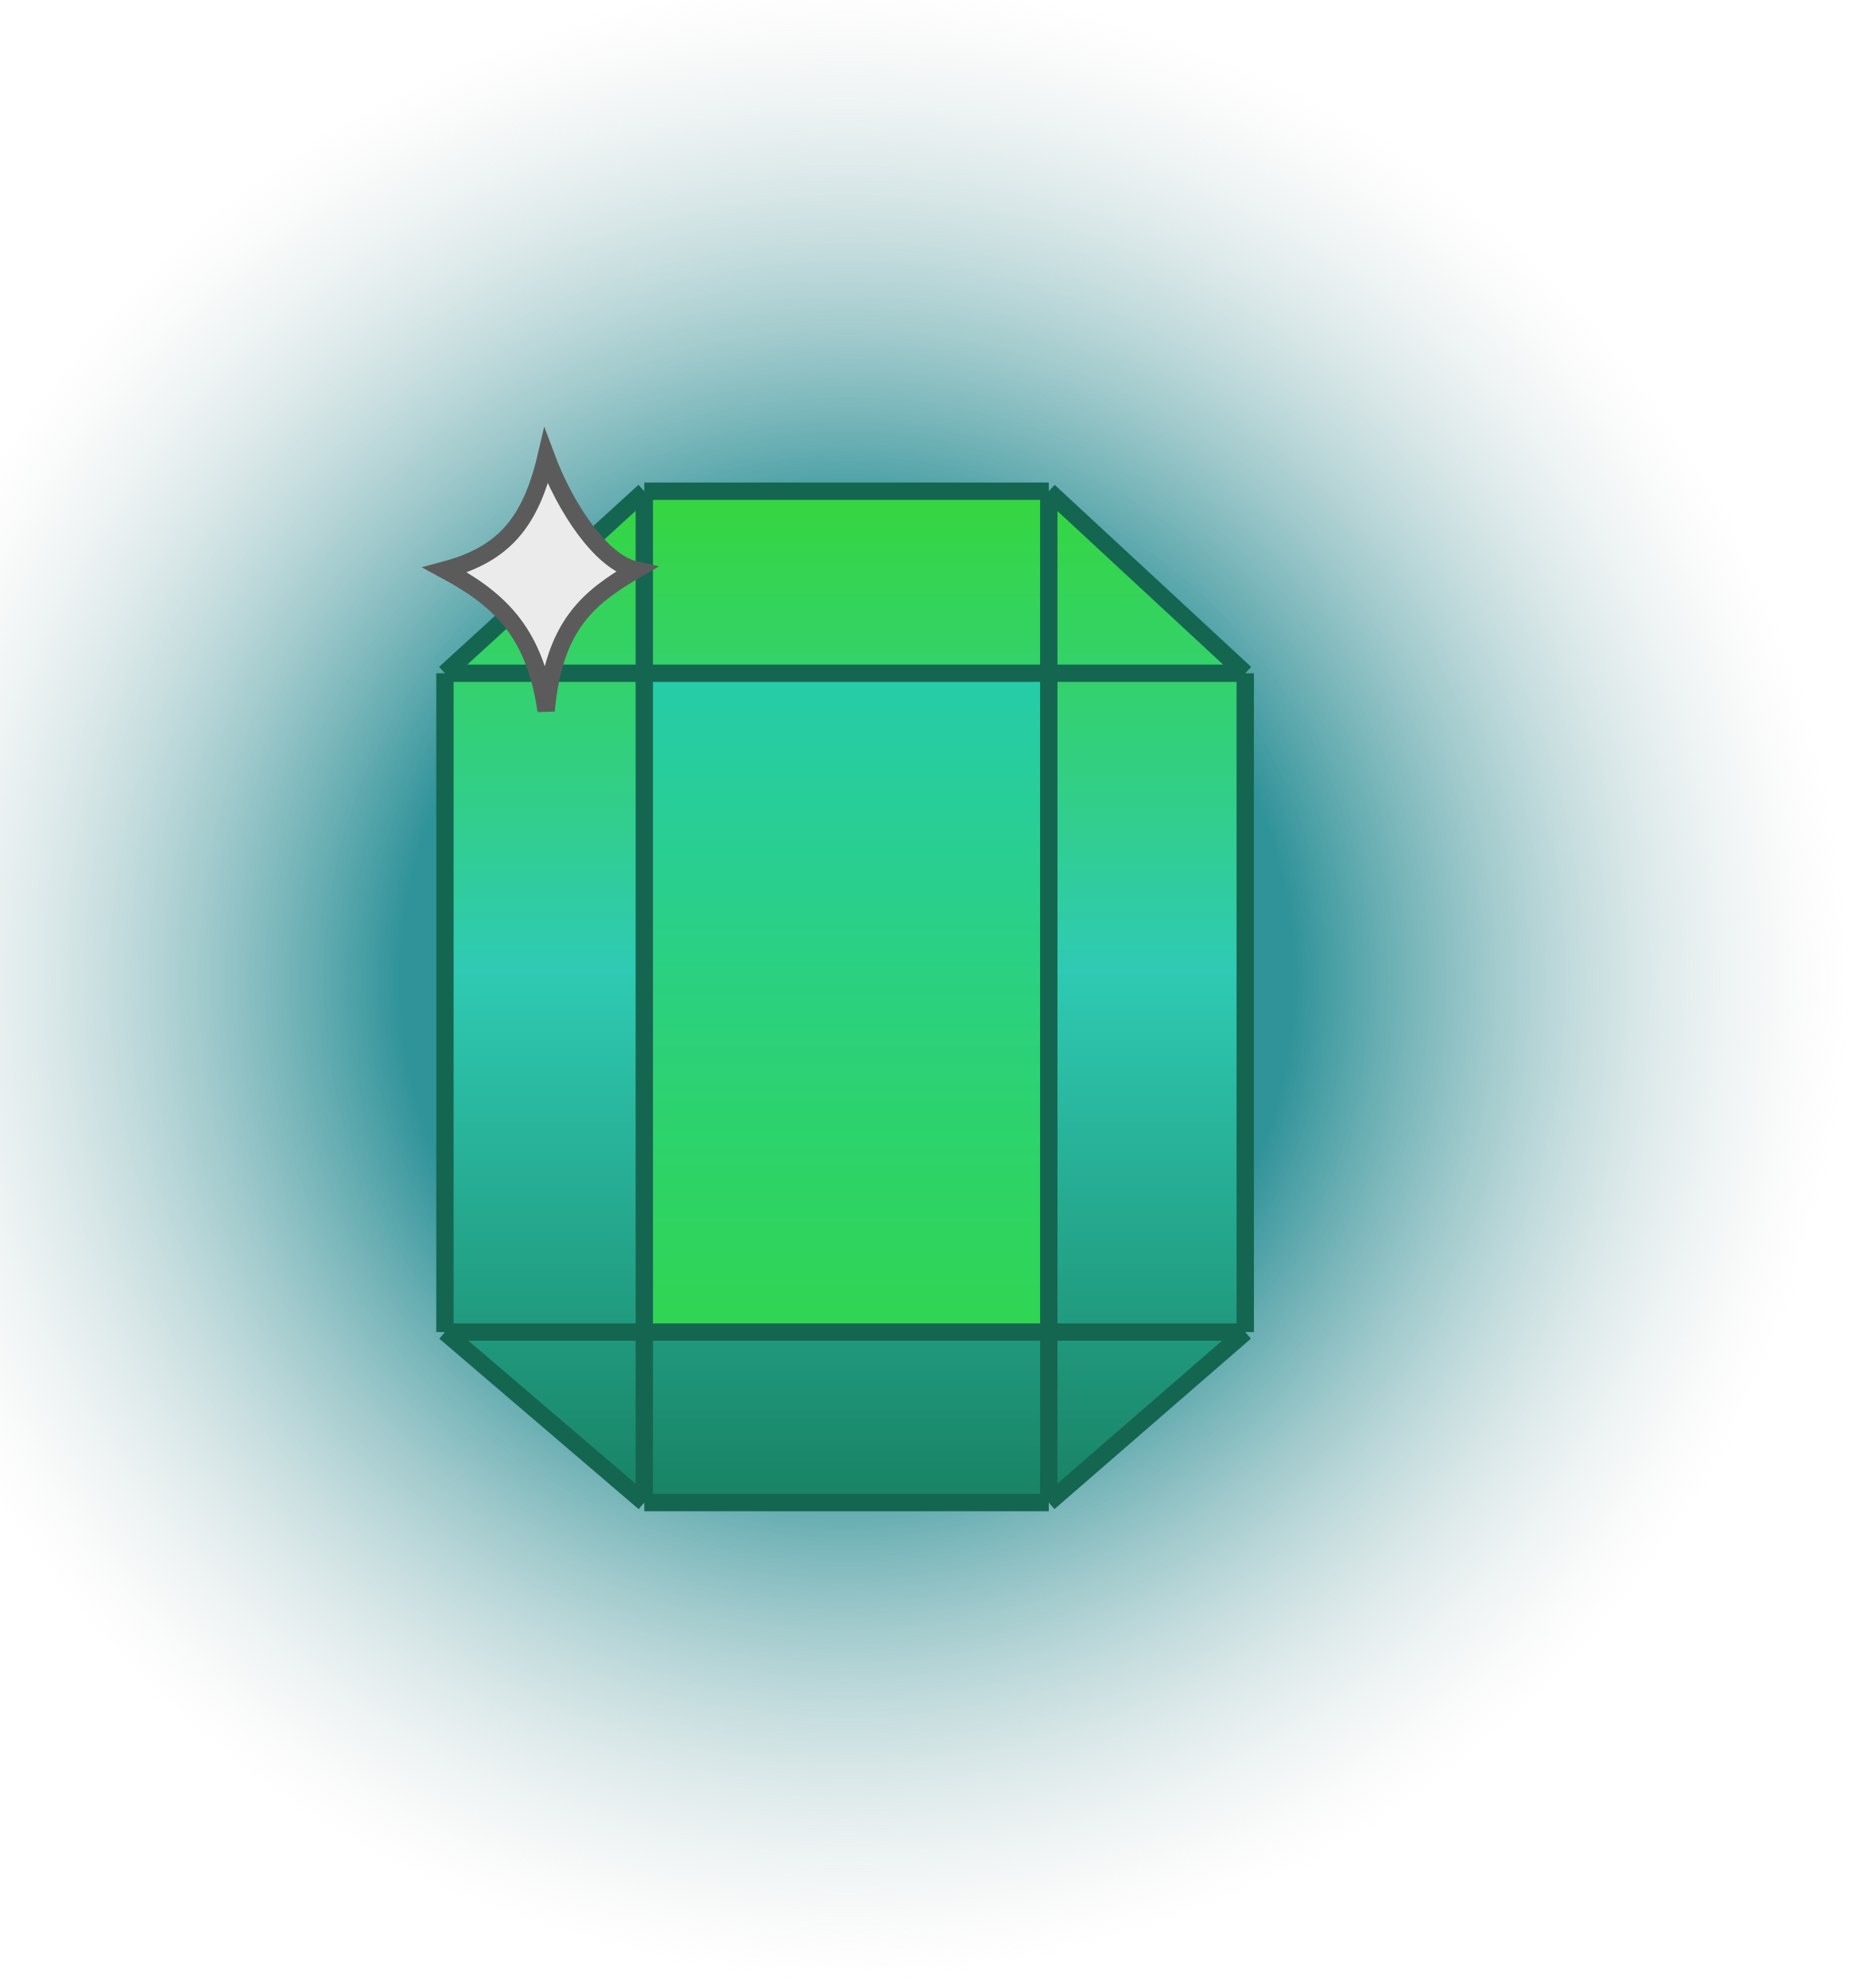
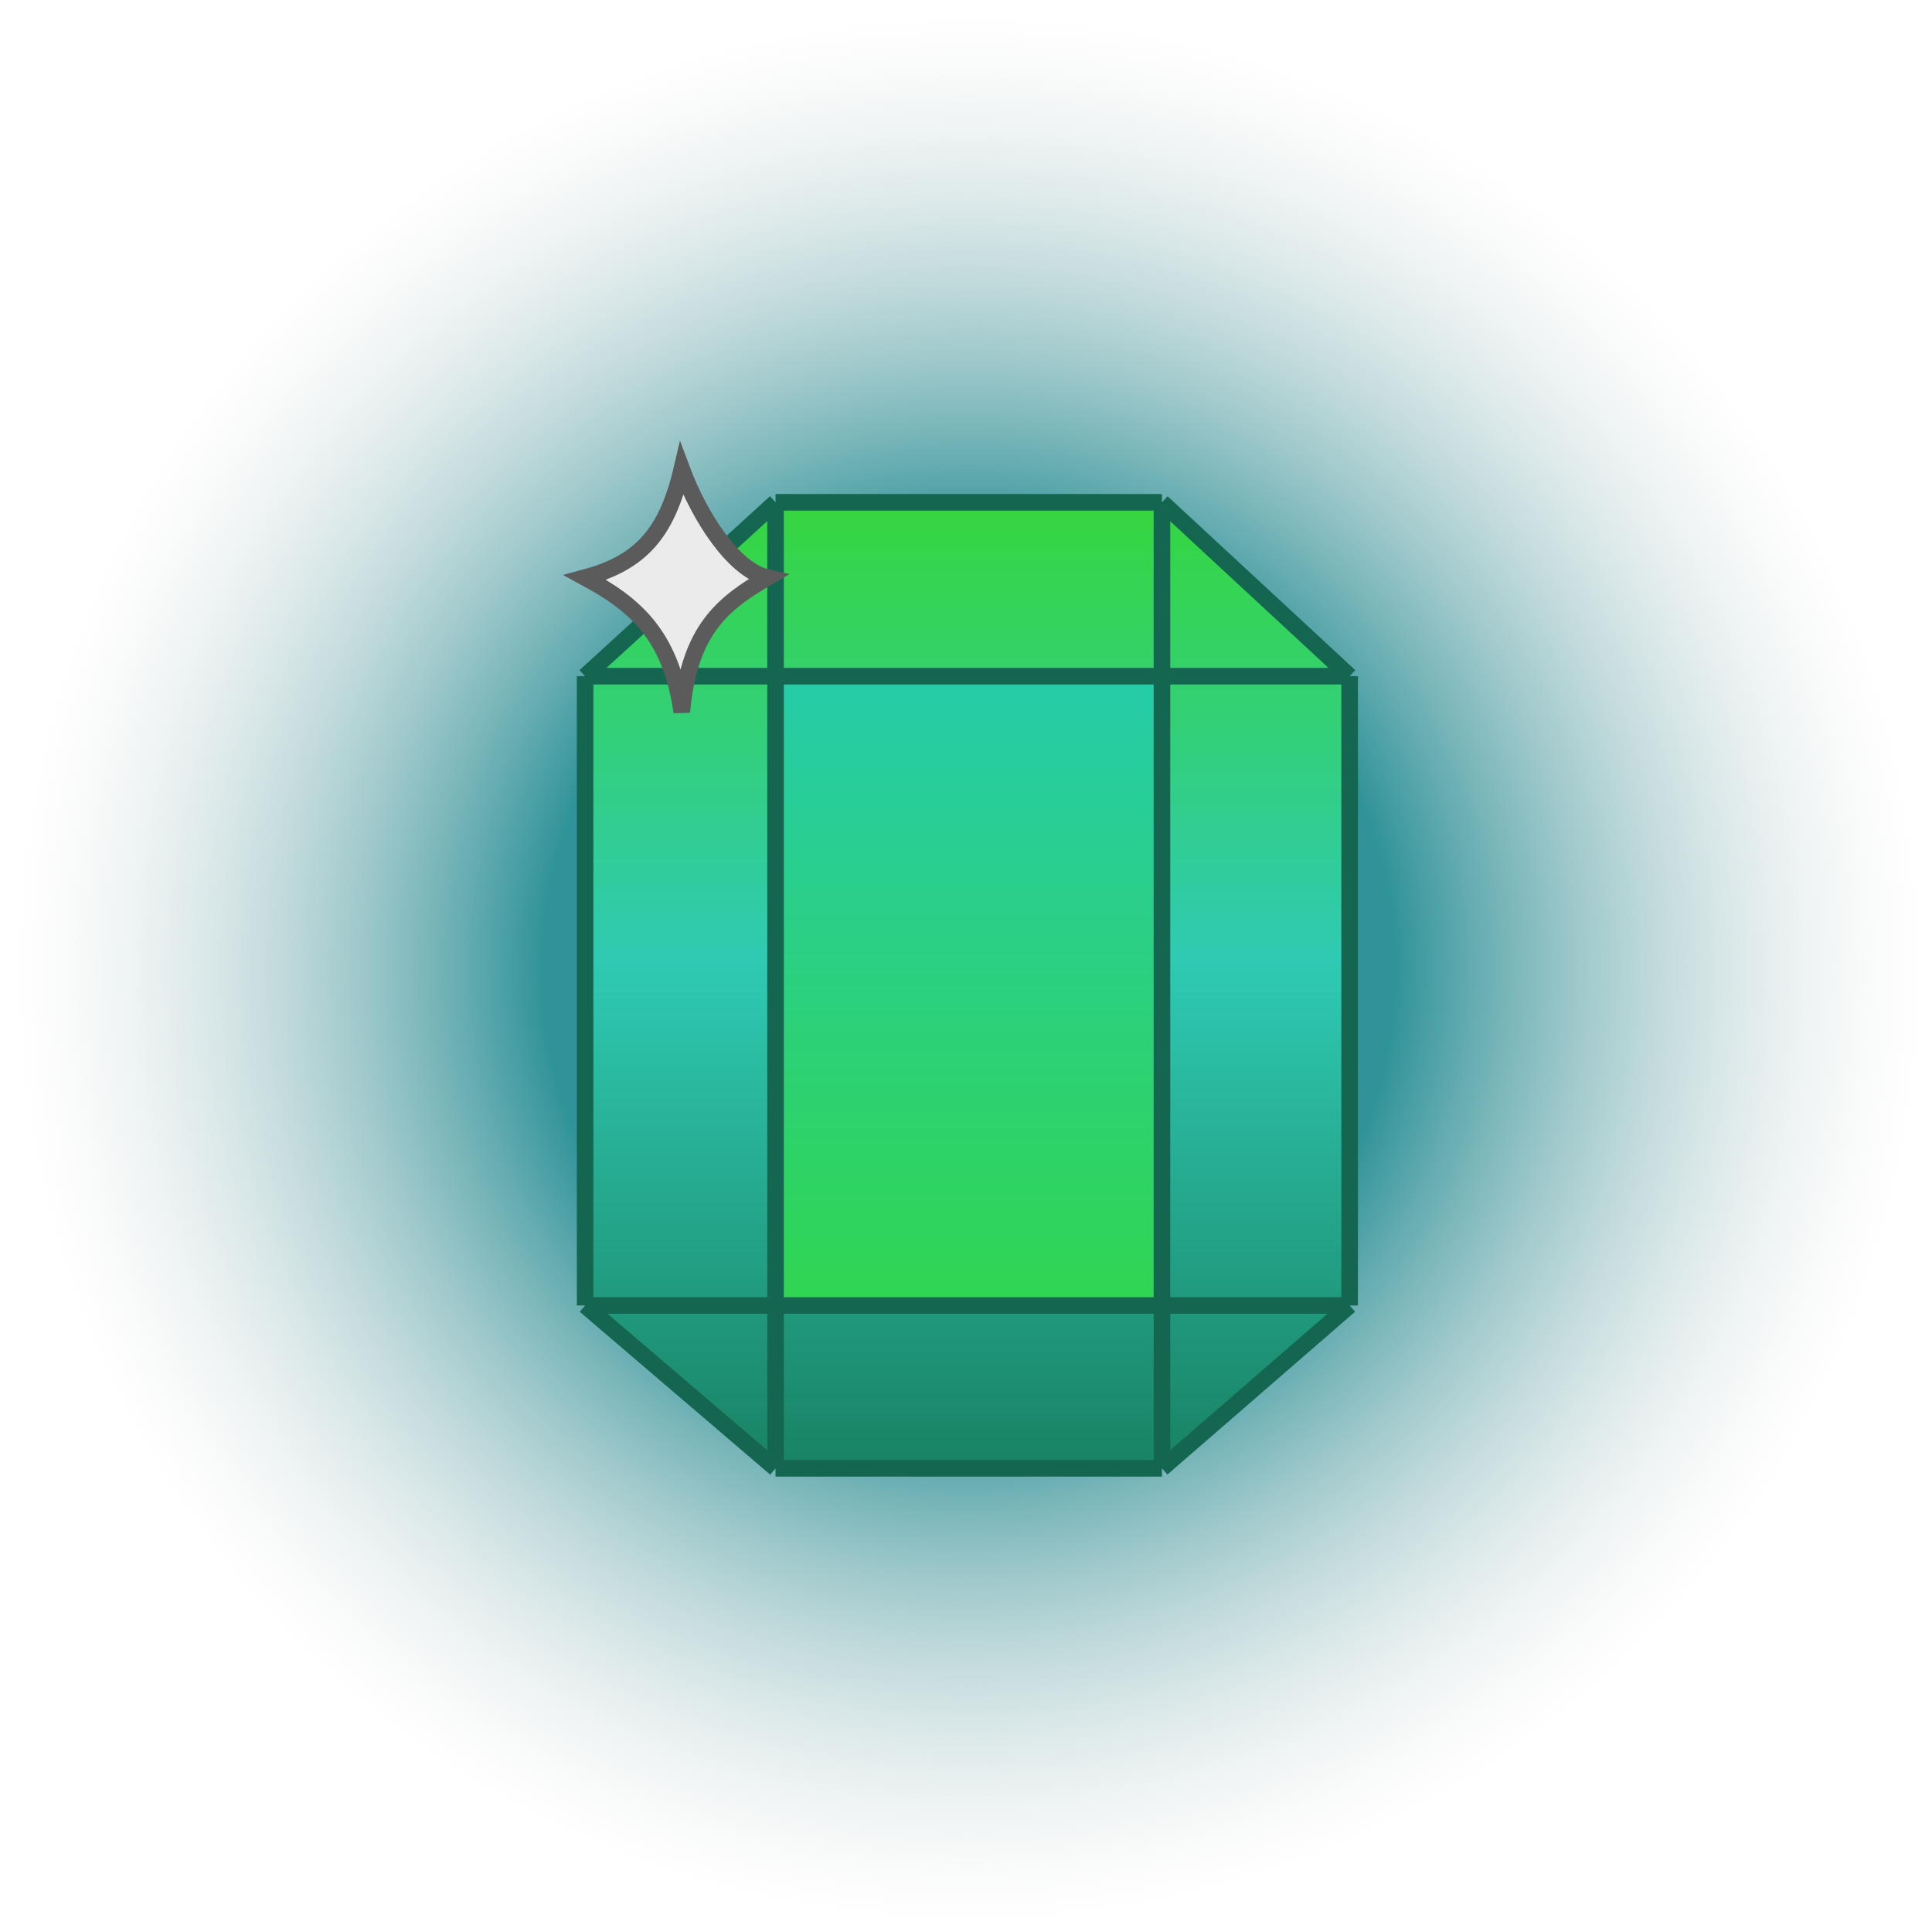
- <svg xmlns="http://www.w3.org/2000/svg" width="321" height="344" viewBox="0 0 321 344" fill="none">
-   <circle cx="146.5" cy="169.5" r="174.5" fill="url(#paint0_radial_86_4)" />
-   <path d="M181.5 85H111.5V116.5H181.5V85Z" fill="url(#paint1_linear_86_4)" />
-   <path d="M181.5 230.5V116.5H111.5V230.5H181.5Z" fill="url(#paint2_linear_86_4)" />
-   <path d="M111.5 116.5V85L77 116.5H111.5Z" fill="url(#paint3_linear_86_4)" />
-   <path d="M77 230.5H111.5V116.5H77V230.5Z" fill="url(#paint4_linear_86_4)" />
-   <path d="M77 230.5L111.5 260V230.5H77Z" fill="url(#paint5_linear_86_4)" />
-   <path d="M111.5 260H181.5V230.5H111.5V260Z" fill="url(#paint6_linear_86_4)" />
-   <path d="M181.5 230.5V260L198.5 245.25L215.5 230.5H181.5Z" fill="url(#paint7_linear_86_4)" />
-   <path d="M215.5 116.5H181.5V230.5H215.5V116.5Z" fill="url(#paint8_linear_86_4)" />
-   <path d="M215.5 116.5L181.5 85V116.5H215.5Z" fill="url(#paint9_linear_86_4)" />
-   <path d="M111.5 85H181.5M111.5 85V116.5M111.5 85L77 116.5M111.5 260H181.5M111.5 260L77 230.5M111.5 260V230.5M181.5 260V230.5M181.5 260L198.5 245.25L215.5 230.5M181.5 85L215.5 116.5M181.5 85V116.5M215.5 116.5H181.5M215.5 116.5V230.5M181.5 116.5V230.5M181.5 116.5H111.5M215.5 230.5H181.5M181.5 230.5H111.5M77 230.5H111.5M77 230.5V116.5M111.5 230.5V116.5M77 116.5H111.5" stroke="#156651" stroke-width="3" />
-   <path d="M77 98.631C87.102 95.923 91.816 90.508 94.51 79C97.743 87.665 103.939 97.277 110 98.631C101.918 103.369 95.857 108.108 94.51 123C92.49 108.785 85.755 103.369 77 98.631Z" fill="#EBEBEB" stroke="#5C5B5B" stroke-width="3" />
+ <svg xmlns="http://www.w3.org/2000/svg" width="350" height="350" viewBox="0 0 350 350" fill="none">
+   <circle cx="175.5" cy="175.5" r="174.5" fill="url(#paint0_radial_86_4)" />
+   <path d="M210.5 91H140.5V122.5H210.5V91Z" fill="url(#paint1_linear_86_4)" />
+   <path d="M210.5 236.5V122.5H140.5V236.5H210.5Z" fill="url(#paint2_linear_86_4)" />
+   <path d="M140.5 122.5V91L106 122.5H140.5Z" fill="url(#paint3_linear_86_4)" />
+   <path d="M106 236.5H140.5V122.5H106V236.5Z" fill="url(#paint4_linear_86_4)" />
+   <path d="M106 236.5L140.5 266V236.5H106Z" fill="url(#paint5_linear_86_4)" />
+   <path d="M140.5 266H210.5V236.5H140.5V266Z" fill="url(#paint6_linear_86_4)" />
+   <path d="M210.5 236.5V266L227.5 251.25L244.5 236.5H210.5Z" fill="url(#paint7_linear_86_4)" />
+   <path d="M244.5 122.5H210.5V236.5H244.5V122.5Z" fill="url(#paint8_linear_86_4)" />
+   <path d="M244.5 122.5L210.5 91V122.5H244.5Z" fill="url(#paint9_linear_86_4)" />
+   <path d="M140.5 91H210.5M140.5 91V122.5M140.5 91L106 122.5M140.5 266H210.5M140.5 266L106 236.5M140.5 266V236.5M210.5 266V236.5M210.5 266L227.5 251.25L244.5 236.5M210.5 91L244.5 122.5M210.5 91V122.5M244.5 122.5H210.5M244.5 122.5V236.5M210.5 122.5V236.5M210.5 122.5H140.5M244.5 236.5H210.5M210.5 236.5H140.5M106 236.5H140.5M106 236.5V122.5M140.5 236.5V122.5M106 122.5H140.5" stroke="#156651" stroke-width="3" />
+   <path d="M106 104.631C116.102 101.923 120.816 96.508 123.51 85C126.743 93.665 132.939 103.277 139 104.631C130.918 109.369 124.857 114.108 123.51 129C121.49 114.785 114.755 109.369 106 104.631Z" fill="#EBEBEB" stroke="#5C5B5B" stroke-width="3" />
  <defs>
-     <radialGradient id="paint0_radial_86_4" cx="0" cy="0" r="1" gradientUnits="userSpaceOnUse" gradientTransform="translate(146.5 169.5) rotate(90) scale(174.5)">
+     <radialGradient id="paint0_radial_86_4" cx="0" cy="0" r="1" gradientUnits="userSpaceOnUse" gradientTransform="translate(175.5 175.5) rotate(90) scale(174.5)">
      <stop offset="0.446" stop-color="#309399" />
      <stop offset="1" stop-color="#D9D9D9" stop-opacity="0" />
    </radialGradient>
-     <linearGradient id="paint1_linear_86_4" x1="146.25" y1="85" x2="146.25" y2="260" gradientUnits="userSpaceOnUse">
+     <linearGradient id="paint1_linear_86_4" x1="175.25" y1="91" x2="175.25" y2="266" gradientUnits="userSpaceOnUse">
      <stop stop-color="#36D63F" />
      <stop offset="0.474" stop-color="#2FCAB3" />
      <stop offset="1" stop-color="#198264" />
    </linearGradient>
-     <linearGradient id="paint2_linear_86_4" x1="146.25" y1="85" x2="146.25" y2="260" gradientUnits="userSpaceOnUse">
+     <linearGradient id="paint2_linear_86_4" x1="175.25" y1="91" x2="175.25" y2="266" gradientUnits="userSpaceOnUse">
      <stop stop-color="#23C9C0" />
      <stop offset="1" stop-color="#33D83C" />
    </linearGradient>
-     <linearGradient id="paint3_linear_86_4" x1="146.25" y1="85" x2="146.25" y2="260" gradientUnits="userSpaceOnUse">
+     <linearGradient id="paint3_linear_86_4" x1="175.25" y1="91" x2="175.25" y2="266" gradientUnits="userSpaceOnUse">
      <stop stop-color="#36D63F" />
      <stop offset="0.474" stop-color="#2FCAB3" />
      <stop offset="1" stop-color="#198264" />
    </linearGradient>
-     <linearGradient id="paint4_linear_86_4" x1="146.25" y1="85" x2="146.25" y2="260" gradientUnits="userSpaceOnUse">
+     <linearGradient id="paint4_linear_86_4" x1="175.25" y1="91" x2="175.25" y2="266" gradientUnits="userSpaceOnUse">
      <stop stop-color="#36D63F" />
      <stop offset="0.474" stop-color="#2FCAB3" />
      <stop offset="1" stop-color="#198264" />
    </linearGradient>
-     <linearGradient id="paint5_linear_86_4" x1="146.25" y1="85" x2="146.25" y2="260" gradientUnits="userSpaceOnUse">
+     <linearGradient id="paint5_linear_86_4" x1="175.25" y1="91" x2="175.25" y2="266" gradientUnits="userSpaceOnUse">
      <stop stop-color="#36D63F" />
      <stop offset="0.474" stop-color="#2FCAB3" />
      <stop offset="1" stop-color="#198264" />
    </linearGradient>
-     <linearGradient id="paint6_linear_86_4" x1="146.25" y1="85" x2="146.25" y2="260" gradientUnits="userSpaceOnUse">
+     <linearGradient id="paint6_linear_86_4" x1="175.25" y1="91" x2="175.25" y2="266" gradientUnits="userSpaceOnUse">
      <stop stop-color="#36D63F" />
      <stop offset="0.474" stop-color="#2FCAB3" />
      <stop offset="1" stop-color="#198264" />
    </linearGradient>
-     <linearGradient id="paint7_linear_86_4" x1="146.25" y1="85" x2="146.25" y2="260" gradientUnits="userSpaceOnUse">
+     <linearGradient id="paint7_linear_86_4" x1="175.25" y1="91" x2="175.25" y2="266" gradientUnits="userSpaceOnUse">
      <stop stop-color="#36D63F" />
      <stop offset="0.474" stop-color="#2FCAB3" />
      <stop offset="1" stop-color="#198264" />
    </linearGradient>
-     <linearGradient id="paint8_linear_86_4" x1="146.25" y1="85" x2="146.25" y2="260" gradientUnits="userSpaceOnUse">
+     <linearGradient id="paint8_linear_86_4" x1="175.25" y1="91" x2="175.25" y2="266" gradientUnits="userSpaceOnUse">
      <stop stop-color="#36D63F" />
      <stop offset="0.474" stop-color="#2FCAB3" />
      <stop offset="1" stop-color="#198264" />
    </linearGradient>
-     <linearGradient id="paint9_linear_86_4" x1="146.25" y1="85" x2="146.25" y2="260" gradientUnits="userSpaceOnUse">
+     <linearGradient id="paint9_linear_86_4" x1="175.25" y1="91" x2="175.25" y2="266" gradientUnits="userSpaceOnUse">
      <stop stop-color="#36D63F" />
      <stop offset="0.474" stop-color="#2FCAB3" />
      <stop offset="1" stop-color="#198264" />
    </linearGradient>
  </defs>
</svg>
